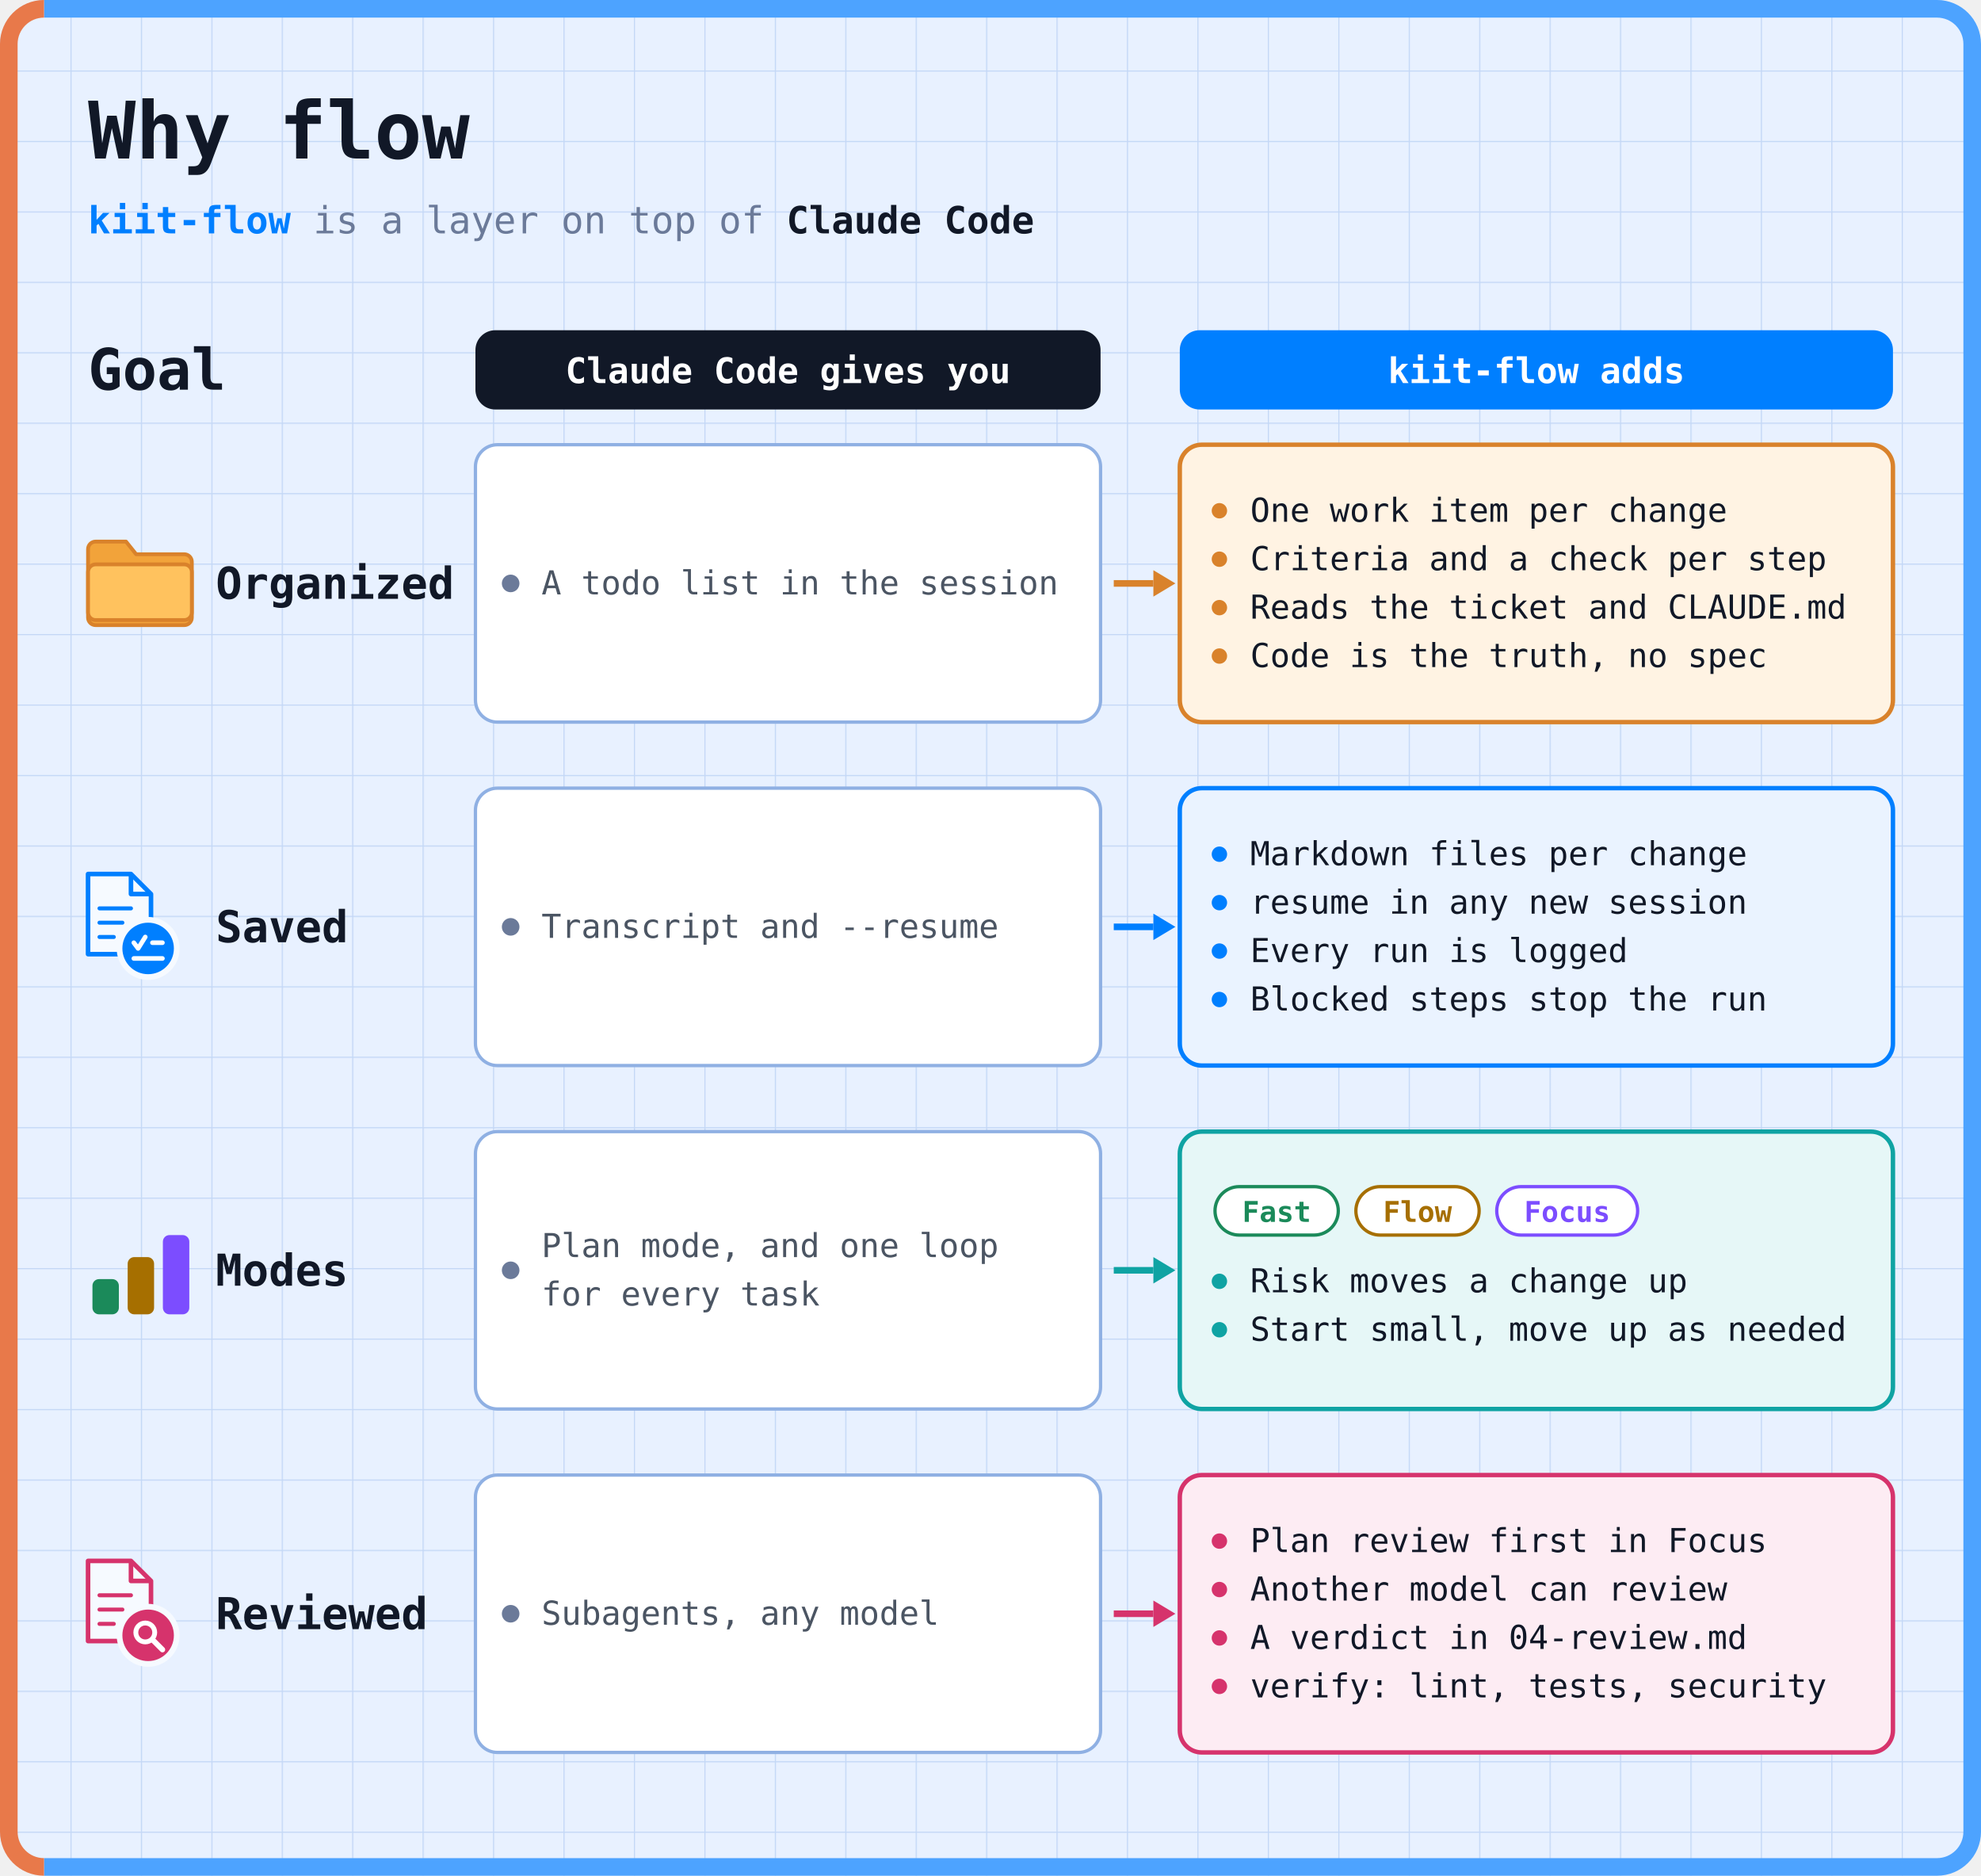
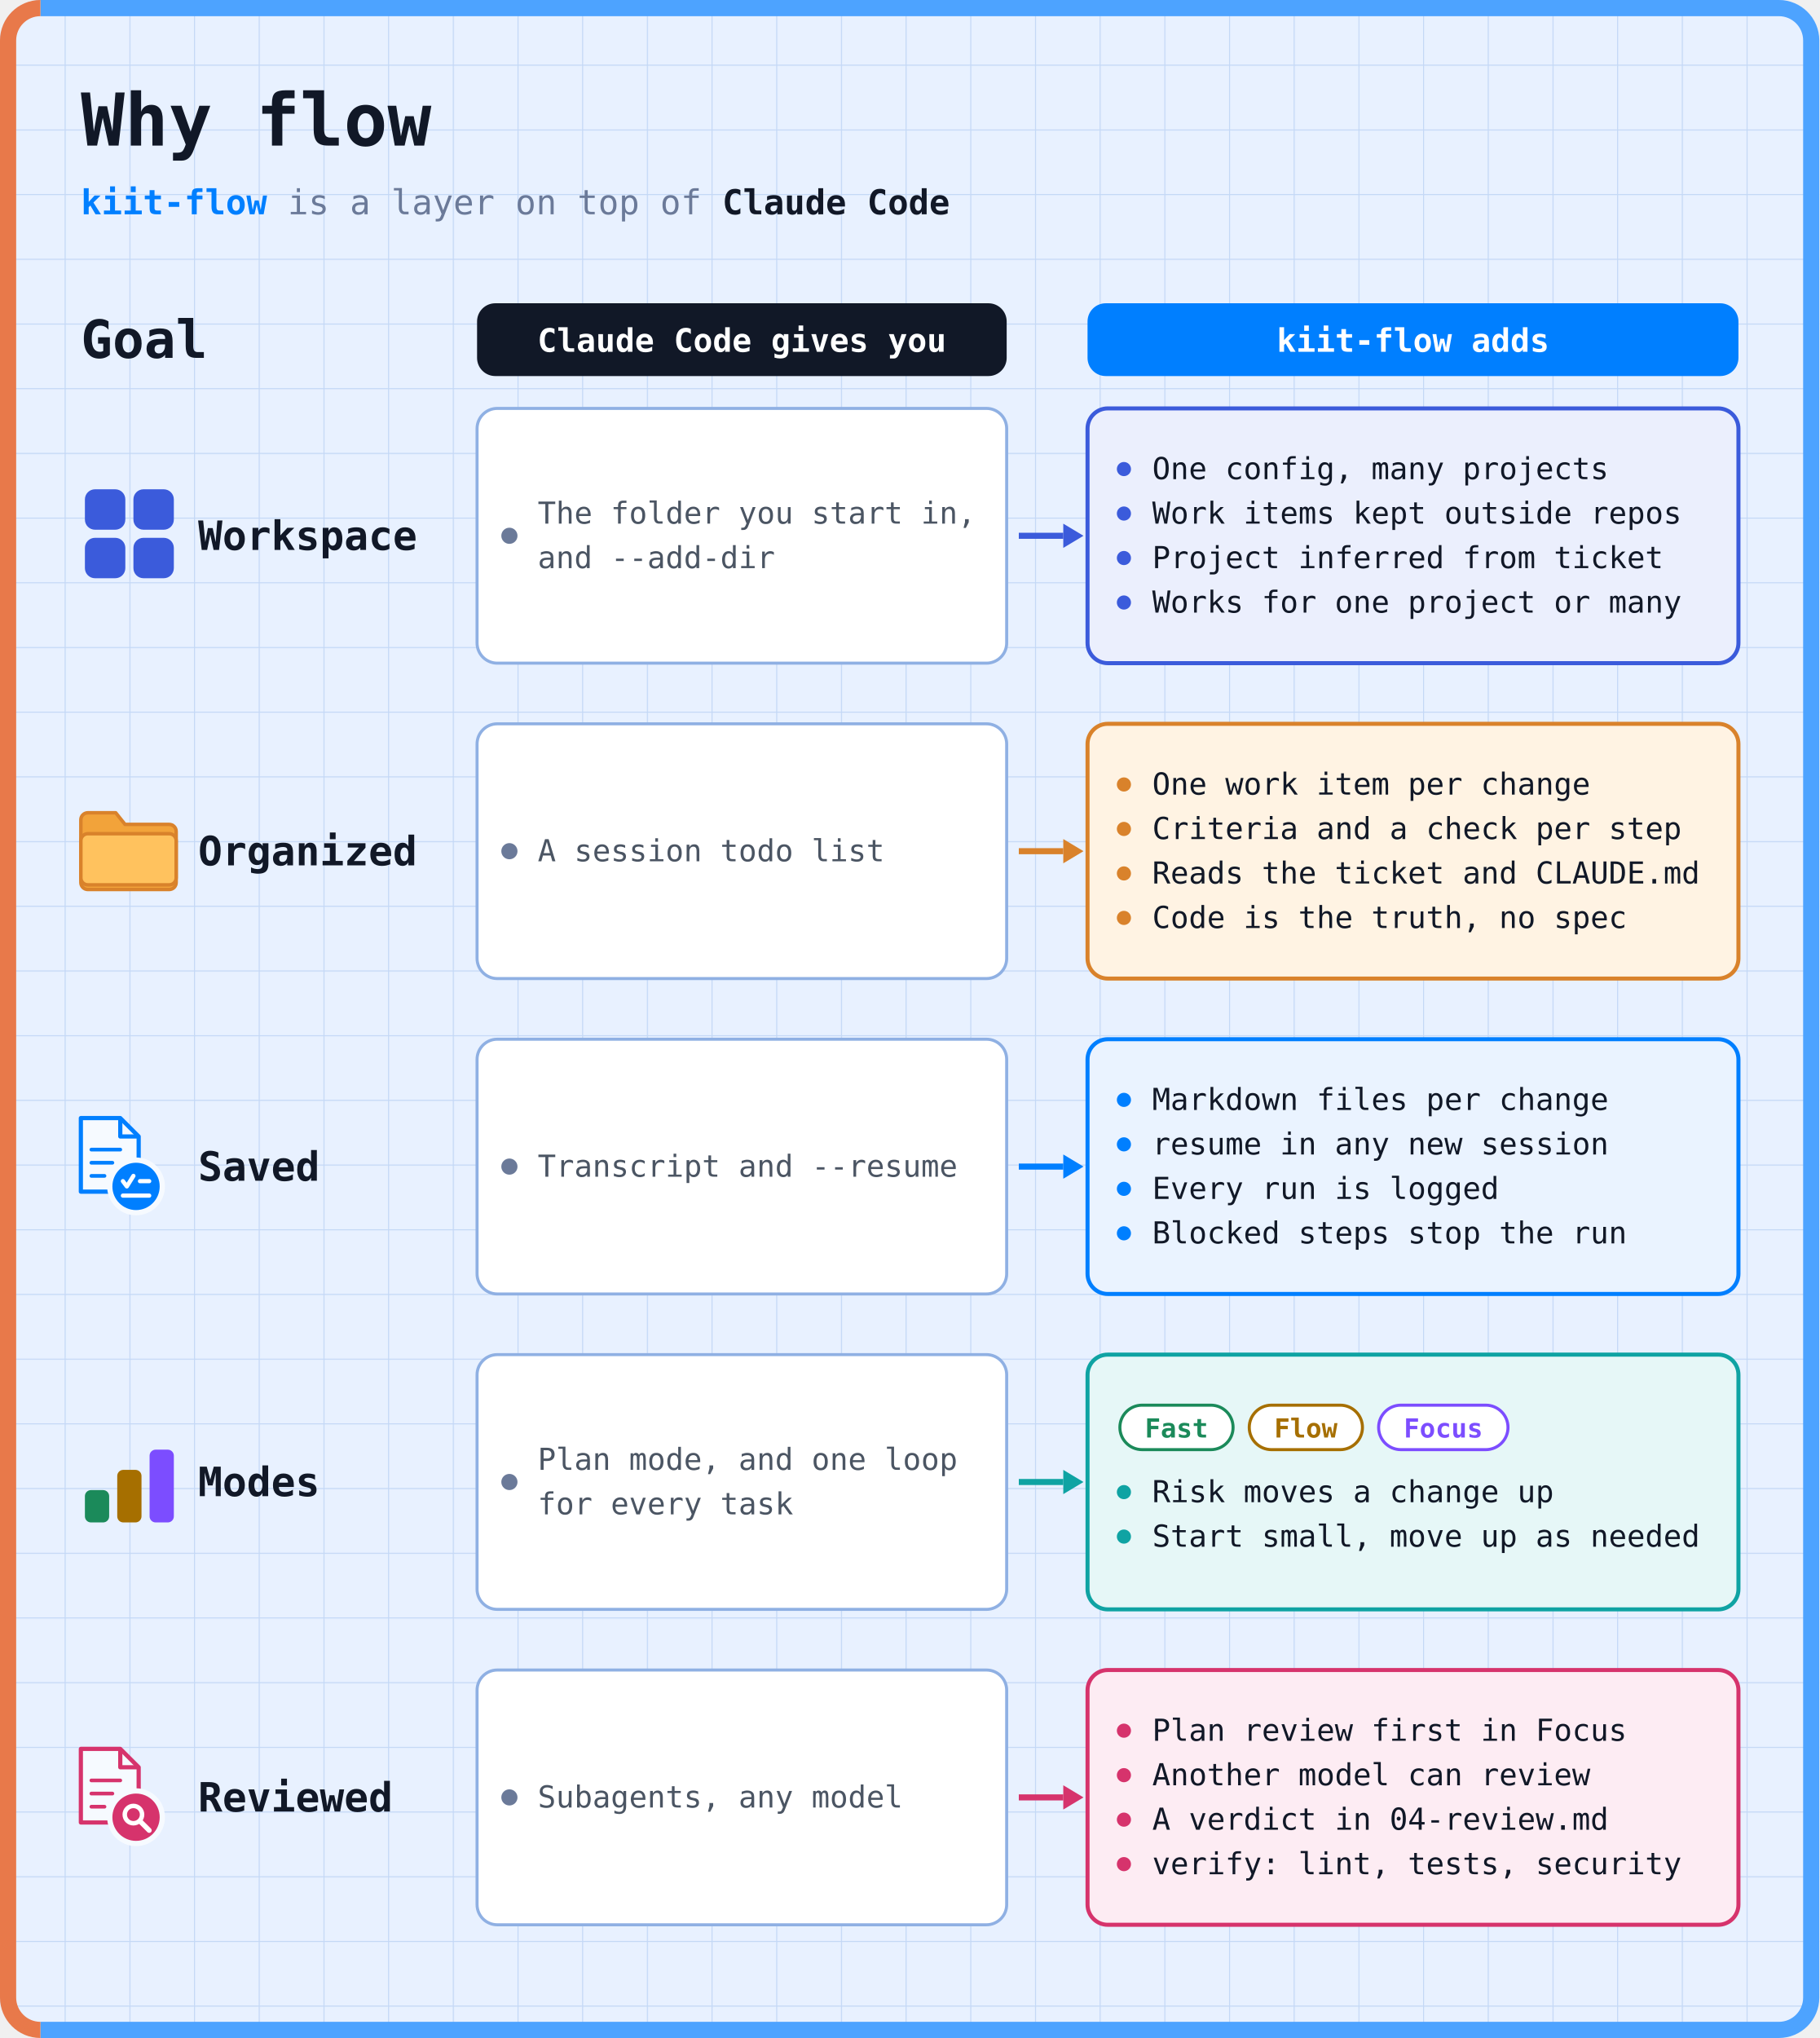
- <svg xmlns="http://www.w3.org/2000/svg" width="900" height="852" viewBox="0 0 900 852" role="img" aria-label="Why flow: Organized. Claude Code: A todo list in the session. kiit-flow: One work item per change, Criteria and a check per step, Reads the ticket and CLAUDE.md, Code is the truth, no spec. Saved. Claude Code: Transcript and --resume. kiit-flow: Markdown files per change, resume in any new session, Every run is logged, Blocked steps stop the run. Modes. Claude Code: Plan mode, and one loop for every task. kiit-flow: Fast, Flow, Focus, Risk moves a change up, Start small, move up as needed. Reviewed. Claude Code: Subagents, any model. kiit-flow: Plan review first in Focus, Another model can review, A verdict in 04-review.md, verify: lint, tests, security">
+ <svg xmlns="http://www.w3.org/2000/svg" width="900" height="1008" viewBox="0 0 900 1008" role="img" aria-label="Why flow: Workspace. Claude Code: The folder you start in, and --add-dir. kiit-flow: One config, many projects, Work items kept outside repos, Project inferred from ticket, Works for one project or many. Organized. Claude Code: A session todo list. kiit-flow: One work item per change, Criteria and a check per step, Reads the ticket and CLAUDE.md, Code is the truth, no spec. Saved. Claude Code: Transcript and --resume. kiit-flow: Markdown files per change, resume in any new session, Every run is logged, Blocked steps stop the run. Modes. Claude Code: Plan mode, and one loop for every task. kiit-flow: Fast, Flow, Focus, Risk moves a change up, Start small, move up as needed. Reviewed. Claude Code: Subagents, any model. kiit-flow: Plan review first in Focus, Another model can review, A verdict in 04-review.md, verify: lint, tests, security">
  <defs>
    <pattern id="grid" width="32" height="32" patternUnits="userSpaceOnUse">
      <path d="M32 0H0V32" fill="none" stroke="#C4D8F6" stroke-width="1" />
    </pattern>
    <clipPath id="frame">
-       <rect width="900" height="852" rx="20" />
+       <rect width="900" height="1008" rx="20" />
    </clipPath>
  </defs>
  <g clip-path="url(#frame)">
-     <rect width="900" height="852" fill="#E8F1FF" />
-     <rect width="900" height="852" fill="url(#grid)" />
+     <rect width="900" height="1008" fill="#E8F1FF" />
+     <rect width="900" height="1008" fill="url(#grid)" />
  </g>
-   <path d="M 20 4 H 880 A 16 16 0 0 1 896 20 V 832 A 16 16 0 0 1 880 848 H 20" fill="none" stroke="#4DA3FF" stroke-width="8" />
-   <path d="M 20 4 A 16 16 0 0 0 4 20 V 832 A 16 16 0 0 0 20 848" fill="none" stroke="#E8794A" stroke-width="8" />
+   <path d="M 20 4 H 880 A 16 16 0 0 1 896 20 V 988 A 16 16 0 0 1 880 1004 H 20" fill="none" stroke="#4DA3FF" stroke-width="8" />
+   <path d="M 20 4 A 16 16 0 0 0 4 20 V 988 A 16 16 0 0 0 20 1004" fill="none" stroke="#E8794A" stroke-width="8" />
  <g font-family="ui-monospace, SFMono-Regular, Menlo, Consolas, 'DejaVu Sans Mono', monospace" transform="translate(0 20)">
    <text x="40" y="52" font-size="36" font-weight="700" fill="#111827">Why flow</text>
    <text x="40" y="86" font-size="17" fill="#6B7A99">
      <tspan font-weight="700" fill="#007FFF">kiit-flow</tspan> is a layer on top of <tspan font-weight="700" fill="#111827">Claude Code</tspan>
    </text>
    <text x="40" y="157" font-size="26" font-weight="700" fill="#111827">Goal</text>
-     <rect x="216" y="130" width="284" height="36" rx="9" fill="#111827" />
-     <text x="358" y="154" font-size="16" font-weight="700" fill="#FFFFFF" text-anchor="middle">Claude Code gives you</text>
-     <rect x="536" y="130" width="324" height="36" rx="9" fill="#007FFF" />
-     <text x="698" y="154" font-size="16" font-weight="700" fill="#FFFFFF" text-anchor="middle">kiit-flow adds</text>
-     <g transform="translate(40 226) scale(1.15) translate(-48 -57)">
+     <rect x="236" y="130" width="262" height="36" rx="9" fill="#111827" />
+     <text x="367" y="154" font-size="16" font-weight="700" fill="#FFFFFF" text-anchor="middle">Claude Code gives you</text>
+     <rect x="538" y="130" width="322" height="36" rx="9" fill="#007FFF" />
+     <text x="699" y="154" font-size="16" font-weight="700" fill="#FFFFFF" text-anchor="middle">kiit-flow adds</text>
+     <rect x="42" y="222" width="20" height="20" rx="5" fill="#3B5BDB" />
+     <rect x="66" y="222" width="20" height="20" rx="5" fill="#3B5BDB" />
+     <rect x="42" y="246" width="20" height="20" rx="5" fill="#3B5BDB" />
+     <rect x="66" y="246" width="20" height="20" rx="5" fill="#3B5BDB" />
+     <text x="98" y="252" font-size="20" font-weight="700" fill="#111827">Workspace</text>
+     <rect x="236" y="182" width="262" height="126" rx="10" fill="#FFFFFF" stroke="#8FB0E3" stroke-width="1.5" />
+     <circle cx="252" cy="245" r="4" fill="#6B7A99" />
+     <text x="266" y="239" font-size="15" fill="#4B5563">The folder you start in,</text>
+     <text x="266" y="261" font-size="15" fill="#4B5563">and --add-dir</text>
+     <line x1="504" y1="245" x2="526" y2="245" stroke="#3B5BDB" stroke-width="3" />
+     <polygon points="526,239 526,251 536,245" fill="#3B5BDB" />
+     <rect x="538" y="182" width="322" height="126" rx="10" fill="#EBEFFD" stroke="#3B5BDB" stroke-width="2" />
+     <circle cx="556" cy="212" r="3.5" fill="#3B5BDB" />
+     <text x="570" y="217" font-size="15" fill="#111827">One config, many projects</text>
+     <circle cx="556" cy="234" r="3.5" fill="#3B5BDB" />
+     <text x="570" y="239" font-size="15" fill="#111827">Work items kept outside repos</text>
+     <circle cx="556" cy="256" r="3.5" fill="#3B5BDB" />
+     <text x="570" y="261" font-size="15" fill="#111827">Project inferred from ticket</text>
+     <circle cx="556" cy="278" r="3.5" fill="#3B5BDB" />
+     <text x="570" y="283" font-size="15" fill="#111827">Works for one project or many</text>
+     <g transform="translate(40 382) scale(1.15) translate(-48 -57)">
      <path d="M48 60 a3 3 0 0 1 3 -3 h12 l4 5 h19 a3 3 0 0 1 3 3 v22 a3 3 0 0 1 -3 3 h-35 a3 3 0 0 1 -3 -3z" fill="#F2A33A" stroke="#D9822B" stroke-width="1.5" stroke-linejoin="round" />
      <rect x="48" y="66" width="41" height="22" rx="3" fill="#FFC25E" stroke="#D9822B" stroke-width="1.5" />
    </g>
-     <text x="98" y="252" font-size="20" font-weight="700" fill="#111827">Organized</text>
-     <rect x="216" y="182" width="284" height="126" rx="10" fill="#FFFFFF" stroke="#8FB0E3" stroke-width="1.5" />
-     <circle cx="232" cy="245" r="4" fill="#6B7A99" />
-     <text x="246" y="250" font-size="15" fill="#4B5563">A todo list in the session</text>
-     <line x1="506" y1="245" x2="524" y2="245" stroke="#D9822B" stroke-width="3" />
-     <polygon points="524,239 524,251 534,245" fill="#D9822B" />
-     <rect x="536" y="182" width="324" height="126" rx="10" fill="#FFF3E3" stroke="#D9822B" stroke-width="2" />
-     <circle cx="554" cy="212" r="3.5" fill="#D9822B" />
-     <text x="568" y="217" font-size="15" fill="#111827">One work item per change</text>
-     <circle cx="554" cy="234" r="3.5" fill="#D9822B" />
-     <text x="568" y="239" font-size="15" fill="#111827">Criteria and a check per step</text>
-     <circle cx="554" cy="256" r="3.5" fill="#D9822B" />
-     <text x="568" y="261" font-size="15" fill="#111827">Reads the ticket and CLAUDE.md</text>
-     <circle cx="554" cy="278" r="3.5" fill="#D9822B" />
-     <text x="568" y="283" font-size="15" fill="#111827">Code is the truth, no spec</text>
-     <g transform="translate(40 377) scale(1.3)">
+     <text x="98" y="408" font-size="20" font-weight="700" fill="#111827">Organized</text>
+     <rect x="236" y="338" width="262" height="126" rx="10" fill="#FFFFFF" stroke="#8FB0E3" stroke-width="1.5" />
+     <circle cx="252" cy="401" r="4" fill="#6B7A99" />
+     <text x="266" y="406" font-size="15" fill="#4B5563">A session todo list</text>
+     <line x1="504" y1="401" x2="526" y2="401" stroke="#D9822B" stroke-width="3" />
+     <polygon points="526,395 526,407 536,401" fill="#D9822B" />
+     <rect x="538" y="338" width="322" height="126" rx="10" fill="#FFF3E3" stroke="#D9822B" stroke-width="2" />
+     <circle cx="556" cy="368" r="3.5" fill="#D9822B" />
+     <text x="570" y="373" font-size="15" fill="#111827">One work item per change</text>
+     <circle cx="556" cy="390" r="3.5" fill="#D9822B" />
+     <text x="570" y="395" font-size="15" fill="#111827">Criteria and a check per step</text>
+     <circle cx="556" cy="412" r="3.5" fill="#D9822B" />
+     <text x="570" y="417" font-size="15" fill="#111827">Reads the ticket and CLAUDE.md</text>
+     <circle cx="556" cy="434" r="3.5" fill="#D9822B" />
+     <text x="570" y="439" font-size="15" fill="#111827">Code is the truth, no spec</text>
+     <g transform="translate(40 533) scale(1.3)">
      <path d="M0 0 H15 L22 7 V28 H0 Z" fill="#F6FAFF" stroke="#007FFF" stroke-width="1.6" stroke-linejoin="round" />
      <path d="M15 0 V7 H22" fill="none" stroke="#007FFF" stroke-width="1.6" stroke-linejoin="round" />
      <line x1="4" y1="12" x2="15" y2="12" stroke="#007FFF" stroke-width="1.4" stroke-linecap="round" />
      <line x1="4" y1="17" x2="12" y2="17" stroke="#007FFF" stroke-width="1.4" stroke-linecap="round" />
      <line x1="4" y1="22" x2="9" y2="22" stroke="#007FFF" stroke-width="1.4" stroke-linecap="round" />
      <circle cx="21" cy="26" r="10" fill="#007FFF" stroke="#F6FAFF" stroke-width="2" />
      <g transform="translate(21 26)">
        <polyline points="-5,-2 -3.5,0 -1,-4" fill="none" stroke="#FFFFFF" stroke-width="1.6" stroke-linecap="round" stroke-linejoin="round" />
        <line x1="1.5" y1="-2" x2="5" y2="-2" stroke="#FFFFFF" stroke-width="1.6" stroke-linecap="round" />
        <line x1="-5" y1="3.5" x2="5" y2="3.5" stroke="#FFFFFF" stroke-width="1.6" stroke-linecap="round" />
      </g>
    </g>
-     <text x="98" y="408" font-size="20" font-weight="700" fill="#111827">Saved</text>
-     <rect x="216" y="338" width="284" height="126" rx="10" fill="#FFFFFF" stroke="#8FB0E3" stroke-width="1.5" />
-     <circle cx="232" cy="401" r="4" fill="#6B7A99" />
-     <text x="246" y="406" font-size="15" fill="#4B5563">Transcript and --resume</text>
-     <line x1="506" y1="401" x2="524" y2="401" stroke="#007FFF" stroke-width="3" />
-     <polygon points="524,395 524,407 534,401" fill="#007FFF" />
-     <rect x="536" y="338" width="324" height="126" rx="10" fill="#EAF3FF" stroke="#007FFF" stroke-width="2" />
-     <circle cx="554" cy="368" r="3.5" fill="#007FFF" />
-     <text x="568" y="373" font-size="15" fill="#111827">Markdown files per change</text>
-     <circle cx="554" cy="390" r="3.5" fill="#007FFF" />
-     <text x="568" y="395" font-size="15" fill="#111827">resume in any new session</text>
-     <circle cx="554" cy="412" r="3.5" fill="#007FFF" />
-     <text x="568" y="417" font-size="15" fill="#111827">Every run is logged</text>
-     <circle cx="554" cy="434" r="3.5" fill="#007FFF" />
-     <text x="568" y="439" font-size="15" fill="#111827">Blocked steps stop the run</text>
-     <rect x="42" y="561" width="12" height="16" rx="3" fill="#1B8A5A" />
-     <rect x="58" y="551" width="12" height="26" rx="3" fill="#A66F00" />
-     <rect x="74" y="541" width="12" height="36" rx="3" fill="#7C4DFF" />
-     <text x="98" y="564" font-size="20" font-weight="700" fill="#111827">Modes</text>
-     <rect x="216" y="494" width="284" height="126" rx="10" fill="#FFFFFF" stroke="#8FB0E3" stroke-width="1.5" />
-     <circle cx="232" cy="557" r="4" fill="#6B7A99" />
-     <text x="246" y="551" font-size="15" fill="#4B5563">Plan mode, and one loop</text>
-     <text x="246" y="573" font-size="15" fill="#4B5563">for every task</text>
-     <line x1="506" y1="557" x2="524" y2="557" stroke="#0FA3A3" stroke-width="3" />
-     <polygon points="524,551 524,563 534,557" fill="#0FA3A3" />
-     <rect x="536" y="494" width="324" height="126" rx="10" fill="#E6F7F7" stroke="#0FA3A3" stroke-width="2" />
-     <rect x="552" y="519" width="56" height="22" rx="11" fill="#FFFFFF" stroke="#1B8A5A" stroke-width="1.5" />
-     <text x="580" y="535" font-size="13" font-weight="700" fill="#1B8A5A" text-anchor="middle">Fast</text>
-     <rect x="616" y="519" width="56" height="22" rx="11" fill="#FFFFFF" stroke="#A66F00" stroke-width="1.5" />
-     <text x="644" y="535" font-size="13" font-weight="700" fill="#A66F00" text-anchor="middle">Flow</text>
-     <rect x="680" y="519" width="64" height="22" rx="11" fill="#FFFFFF" stroke="#7C4DFF" stroke-width="1.5" />
-     <text x="712" y="535" font-size="13" font-weight="700" fill="#7C4DFF" text-anchor="middle">Focus</text>
-     <circle cx="554" cy="562" r="3.5" fill="#0FA3A3" />
-     <text x="568" y="567" font-size="15" fill="#111827">Risk moves a change up</text>
-     <circle cx="554" cy="584" r="3.5" fill="#0FA3A3" />
-     <text x="568" y="589" font-size="15" fill="#111827">Start small, move up as needed</text>
-     <g transform="translate(40 689) scale(1.3)">
+     <text x="98" y="564" font-size="20" font-weight="700" fill="#111827">Saved</text>
+     <rect x="236" y="494" width="262" height="126" rx="10" fill="#FFFFFF" stroke="#8FB0E3" stroke-width="1.5" />
+     <circle cx="252" cy="557" r="4" fill="#6B7A99" />
+     <text x="266" y="562" font-size="15" fill="#4B5563">Transcript and --resume</text>
+     <line x1="504" y1="557" x2="526" y2="557" stroke="#007FFF" stroke-width="3" />
+     <polygon points="526,551 526,563 536,557" fill="#007FFF" />
+     <rect x="538" y="494" width="322" height="126" rx="10" fill="#EAF3FF" stroke="#007FFF" stroke-width="2" />
+     <circle cx="556" cy="524" r="3.5" fill="#007FFF" />
+     <text x="570" y="529" font-size="15" fill="#111827">Markdown files per change</text>
+     <circle cx="556" cy="546" r="3.5" fill="#007FFF" />
+     <text x="570" y="551" font-size="15" fill="#111827">resume in any new session</text>
+     <circle cx="556" cy="568" r="3.5" fill="#007FFF" />
+     <text x="570" y="573" font-size="15" fill="#111827">Every run is logged</text>
+     <circle cx="556" cy="590" r="3.5" fill="#007FFF" />
+     <text x="570" y="595" font-size="15" fill="#111827">Blocked steps stop the run</text>
+     <rect x="42" y="717" width="12" height="16" rx="3" fill="#1B8A5A" />
+     <rect x="58" y="707" width="12" height="26" rx="3" fill="#A66F00" />
+     <rect x="74" y="697" width="12" height="36" rx="3" fill="#7C4DFF" />
+     <text x="98" y="720" font-size="20" font-weight="700" fill="#111827">Modes</text>
+     <rect x="236" y="650" width="262" height="126" rx="10" fill="#FFFFFF" stroke="#8FB0E3" stroke-width="1.5" />
+     <circle cx="252" cy="713" r="4" fill="#6B7A99" />
+     <text x="266" y="707" font-size="15" fill="#4B5563">Plan mode, and one loop</text>
+     <text x="266" y="729" font-size="15" fill="#4B5563">for every task</text>
+     <line x1="504" y1="713" x2="526" y2="713" stroke="#0FA3A3" stroke-width="3" />
+     <polygon points="526,707 526,719 536,713" fill="#0FA3A3" />
+     <rect x="538" y="650" width="322" height="126" rx="10" fill="#E6F7F7" stroke="#0FA3A3" stroke-width="2" />
+     <rect x="554" y="675" width="56" height="22" rx="11" fill="#FFFFFF" stroke="#1B8A5A" stroke-width="1.5" />
+     <text x="582" y="691" font-size="13" font-weight="700" fill="#1B8A5A" text-anchor="middle">Fast</text>
+     <rect x="618" y="675" width="56" height="22" rx="11" fill="#FFFFFF" stroke="#A66F00" stroke-width="1.5" />
+     <text x="646" y="691" font-size="13" font-weight="700" fill="#A66F00" text-anchor="middle">Flow</text>
+     <rect x="682" y="675" width="64" height="22" rx="11" fill="#FFFFFF" stroke="#7C4DFF" stroke-width="1.5" />
+     <text x="714" y="691" font-size="13" font-weight="700" fill="#7C4DFF" text-anchor="middle">Focus</text>
+     <circle cx="556" cy="718" r="3.5" fill="#0FA3A3" />
+     <text x="570" y="723" font-size="15" fill="#111827">Risk moves a change up</text>
+     <circle cx="556" cy="740" r="3.5" fill="#0FA3A3" />
+     <text x="570" y="745" font-size="15" fill="#111827">Start small, move up as needed</text>
+     <g transform="translate(40 845) scale(1.3)">
      <path d="M0 0 H15 L22 7 V28 H0 Z" fill="#F6FAFF" stroke="#D6336C" stroke-width="1.6" stroke-linejoin="round" />
      <path d="M15 0 V7 H22" fill="none" stroke="#D6336C" stroke-width="1.6" stroke-linejoin="round" />
      <line x1="4" y1="12" x2="15" y2="12" stroke="#D6336C" stroke-width="1.4" stroke-linecap="round" />
      <line x1="4" y1="17" x2="12" y2="17" stroke="#D6336C" stroke-width="1.4" stroke-linecap="round" />
      <line x1="4" y1="22" x2="9" y2="22" stroke="#D6336C" stroke-width="1.4" stroke-linecap="round" />
      <circle cx="21" cy="26" r="10" fill="#D6336C" stroke="#F6FAFF" stroke-width="2" />
      <g transform="translate(21 26)">
        <circle cx="-1" cy="-1" r="3.3" fill="none" stroke="#FFFFFF" stroke-width="1.7" />
        <line x1="1.6" y1="1.6" x2="5" y2="5" stroke="#FFFFFF" stroke-width="1.9" stroke-linecap="round" />
      </g>
    </g>
-     <text x="98" y="720" font-size="20" font-weight="700" fill="#111827">Reviewed</text>
-     <rect x="216" y="650" width="284" height="126" rx="10" fill="#FFFFFF" stroke="#8FB0E3" stroke-width="1.5" />
-     <circle cx="232" cy="713" r="4" fill="#6B7A99" />
-     <text x="246" y="718" font-size="15" fill="#4B5563">Subagents, any model</text>
-     <line x1="506" y1="713" x2="524" y2="713" stroke="#D6336C" stroke-width="3" />
-     <polygon points="524,707 524,719 534,713" fill="#D6336C" />
-     <rect x="536" y="650" width="324" height="126" rx="10" fill="#FDECF3" stroke="#D6336C" stroke-width="2" />
-     <circle cx="554" cy="680" r="3.5" fill="#D6336C" />
-     <text x="568" y="685" font-size="15" fill="#111827">Plan review first in Focus</text>
-     <circle cx="554" cy="702" r="3.5" fill="#D6336C" />
-     <text x="568" y="707" font-size="15" fill="#111827">Another model can review</text>
-     <circle cx="554" cy="724" r="3.5" fill="#D6336C" />
-     <text x="568" y="729" font-size="15" fill="#111827">A verdict in 04-review.md</text>
-     <circle cx="554" cy="746" r="3.5" fill="#D6336C" />
-     <text x="568" y="751" font-size="15" fill="#111827">verify: lint, tests, security</text>
+     <text x="98" y="876" font-size="20" font-weight="700" fill="#111827">Reviewed</text>
+     <rect x="236" y="806" width="262" height="126" rx="10" fill="#FFFFFF" stroke="#8FB0E3" stroke-width="1.5" />
+     <circle cx="252" cy="869" r="4" fill="#6B7A99" />
+     <text x="266" y="874" font-size="15" fill="#4B5563">Subagents, any model</text>
+     <line x1="504" y1="869" x2="526" y2="869" stroke="#D6336C" stroke-width="3" />
+     <polygon points="526,863 526,875 536,869" fill="#D6336C" />
+     <rect x="538" y="806" width="322" height="126" rx="10" fill="#FDECF3" stroke="#D6336C" stroke-width="2" />
+     <circle cx="556" cy="836" r="3.5" fill="#D6336C" />
+     <text x="570" y="841" font-size="15" fill="#111827">Plan review first in Focus</text>
+     <circle cx="556" cy="858" r="3.5" fill="#D6336C" />
+     <text x="570" y="863" font-size="15" fill="#111827">Another model can review</text>
+     <circle cx="556" cy="880" r="3.5" fill="#D6336C" />
+     <text x="570" y="885" font-size="15" fill="#111827">A verdict in 04-review.md</text>
+     <circle cx="556" cy="902" r="3.5" fill="#D6336C" />
+     <text x="570" y="907" font-size="15" fill="#111827">verify: lint, tests, security</text>
  </g>
</svg>
